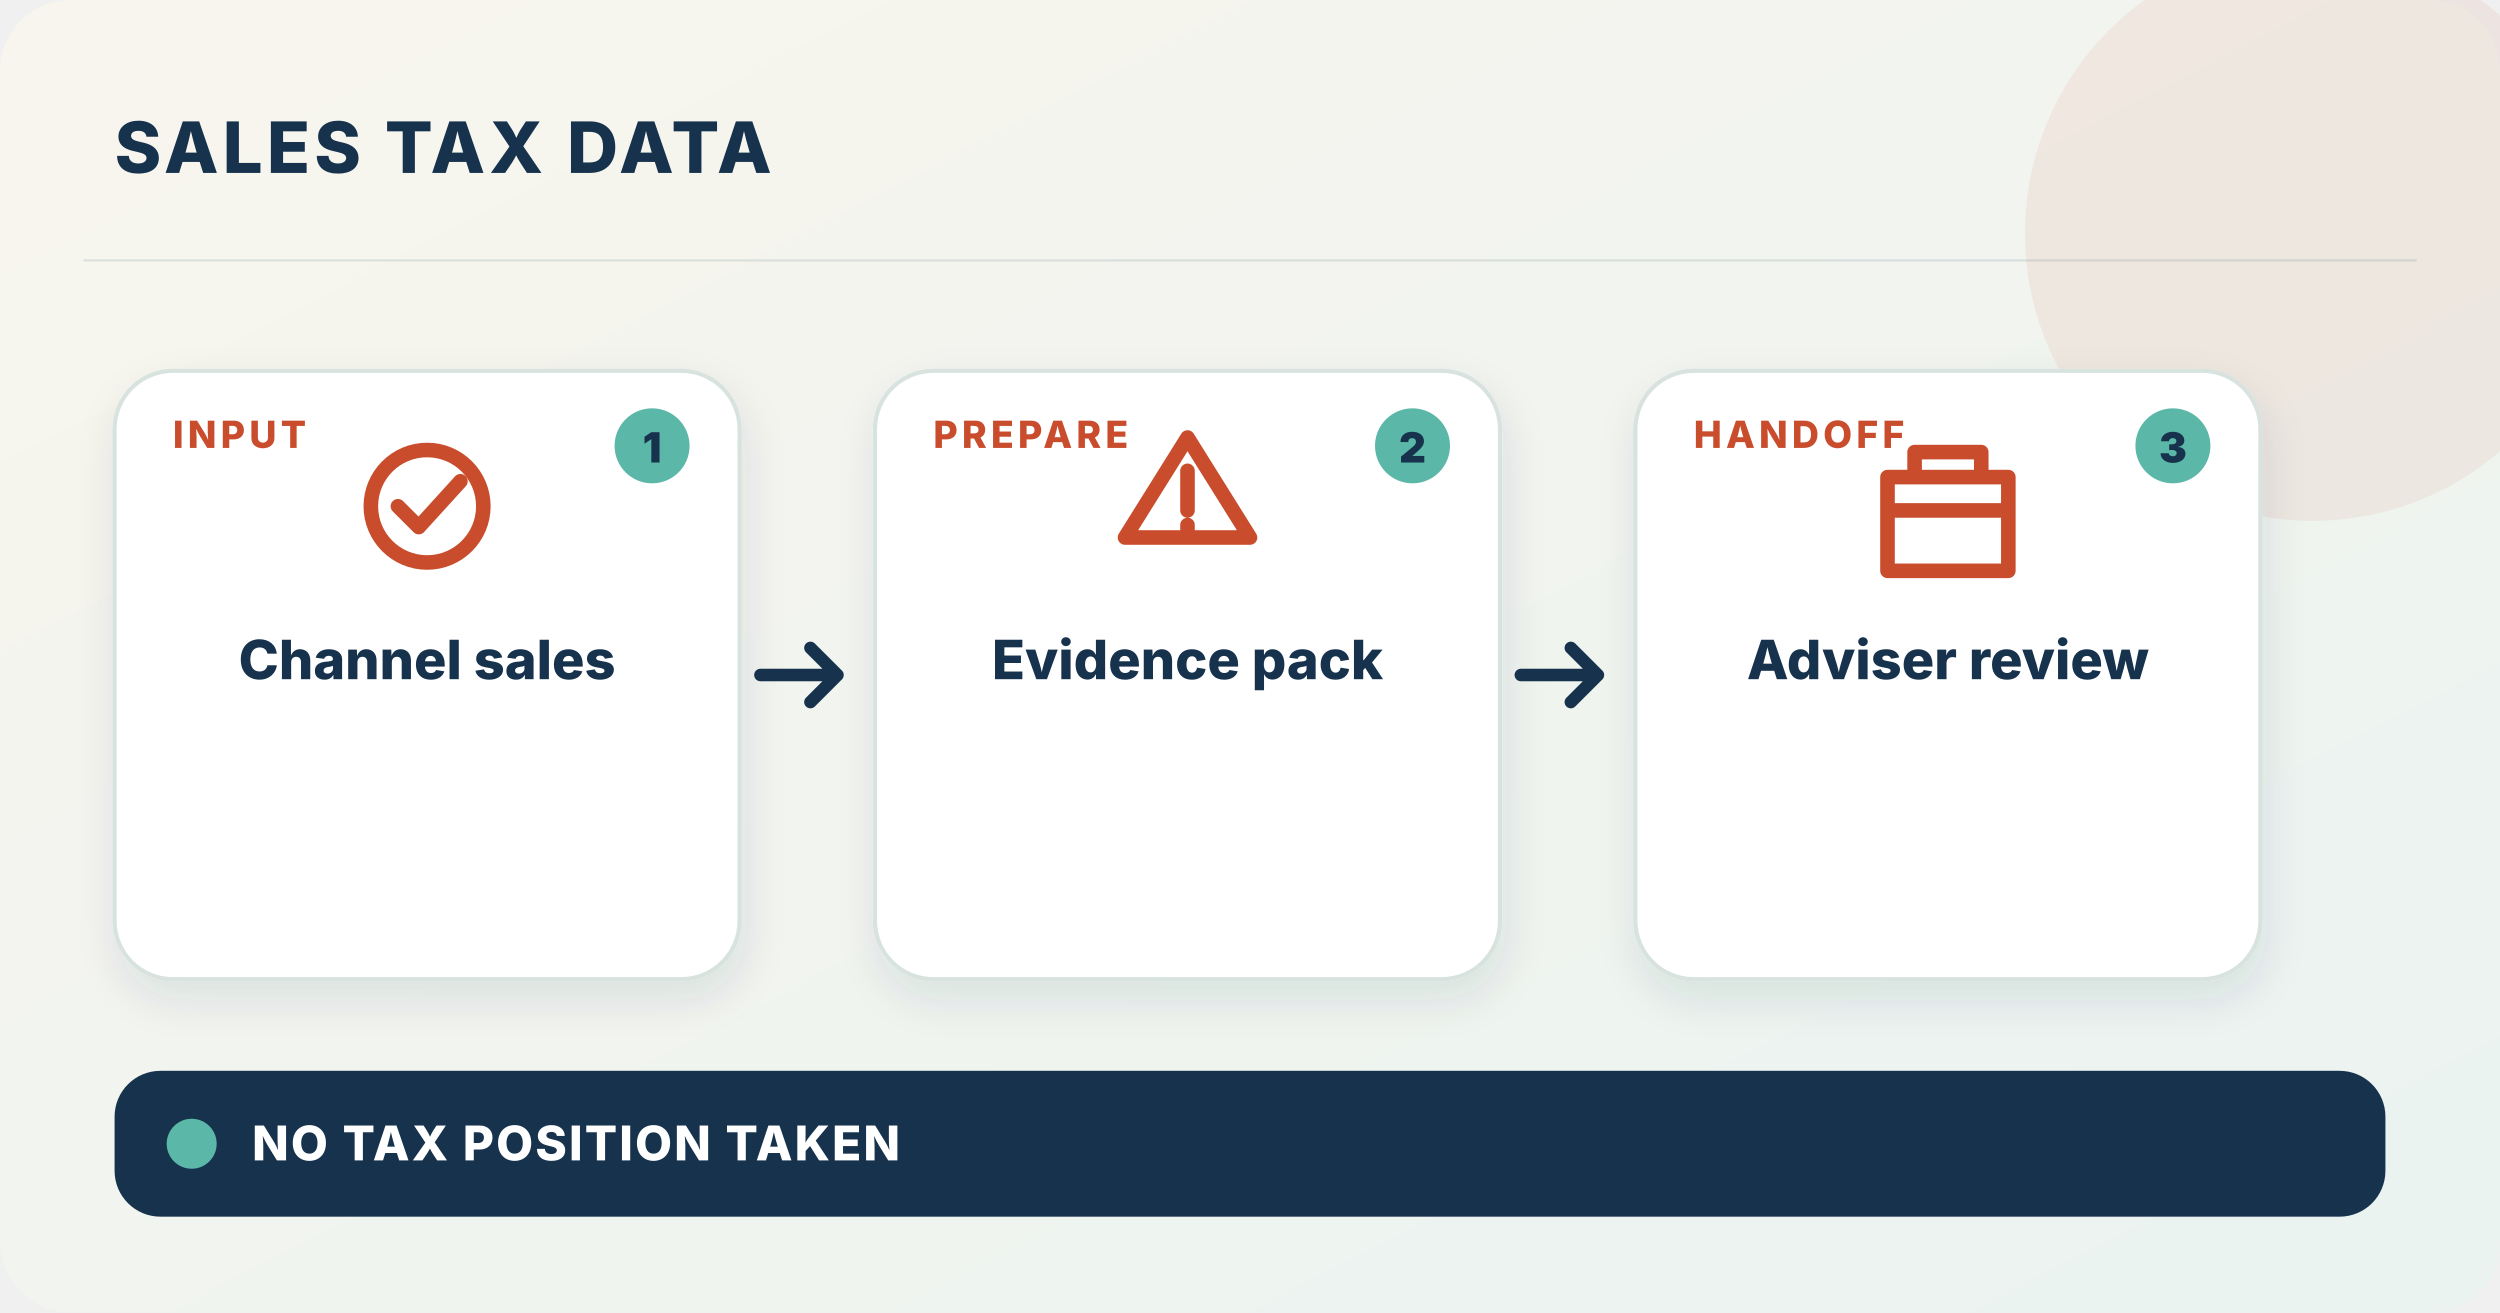
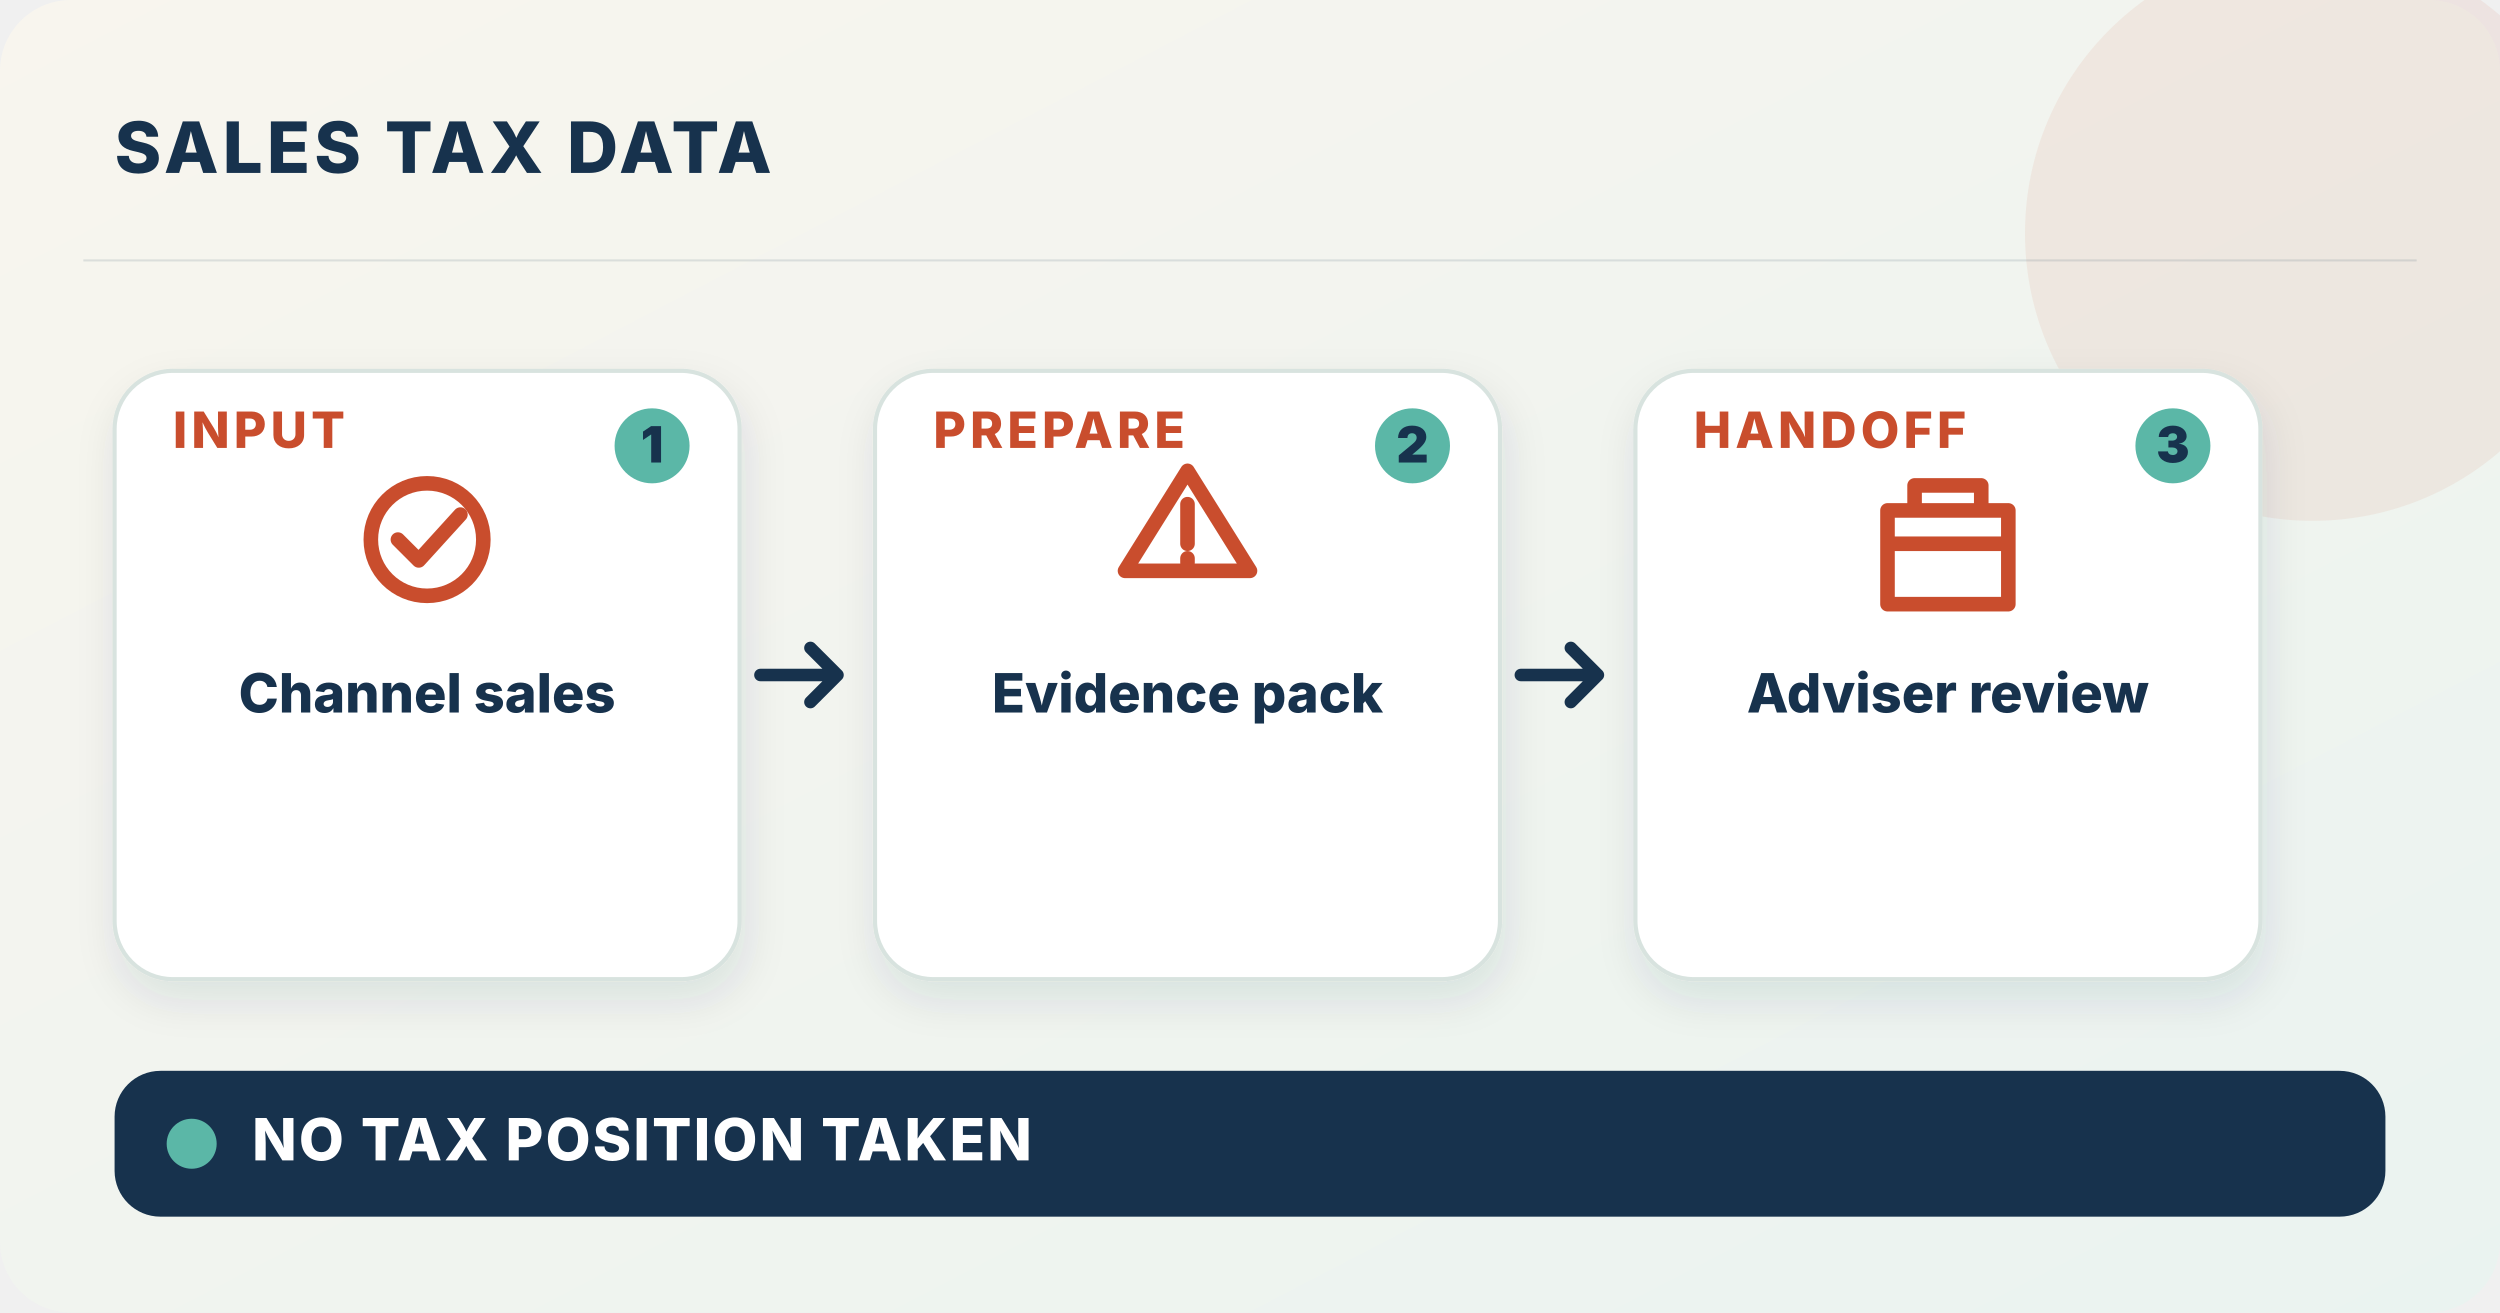
<svg xmlns="http://www.w3.org/2000/svg" viewBox="0 0 1200 630" role="img" aria-labelledby="title desc">
  <defs>
    <linearGradient id="bg" x1="0" y1="0" x2="1" y2="1">
      <stop stop-color="#F8F5EE" />
      <stop offset="1" stop-color="#EAF3F0" />
    </linearGradient>
    <filter id="shadow" x="-20%" y="-20%" width="140%" height="160%">
      <feDropShadow dy="9" stdDeviation="10" flood-color="#17324D" flood-opacity=".10" />
    </filter>
-     <style>.title{font:800 34px Inter,Arial,sans-serif;letter-spacing:2px;fill:#17324D}.meta{font:800 18px Inter,Arial,sans-serif;letter-spacing:2px;fill:#C94D2D}.step{font:800 26px Inter,Arial,sans-serif;fill:#17324D}.card{fill:#fff;stroke:#D8E3DF;stroke-width:2;filter:url(#shadow)}.icon{fill:none;stroke:#C94D2D;stroke-width:7;stroke-linecap:round;stroke-linejoin:round}.arrow{fill:none;stroke:#17324D;stroke-width:6;stroke-linecap:round;stroke-linejoin:round}.num-bg{fill:#5BB7A7}.num{font:900 20px Inter,Arial,sans-serif;fill:#17324D}.note{font:800 23px Inter,Arial,sans-serif;letter-spacing:1px;fill:#fff}</style>
+     <style>.title{font:800 34px Inter,Arial,sans-serif;letter-spacing:2px;fill:#17324D}.meta{font:800 24px Inter,Arial,sans-serif;letter-spacing:2px;fill:#C94D2D}.step{font:800 26px Inter,Arial,sans-serif;fill:#17324D}.card{fill:#fff;stroke:#D8E3DF;stroke-width:2;filter:url(#shadow)}.icon{fill:none;stroke:#C94D2D;stroke-width:7;stroke-linecap:round;stroke-linejoin:round}.arrow{fill:none;stroke:#17324D;stroke-width:6;stroke-linecap:round;stroke-linejoin:round}.num-bg{fill:#5BB7A7}.num{font:900 24px Inter,Arial,sans-serif;fill:#17324D}.note{font:800 28px Inter,Arial,sans-serif;letter-spacing:1px;fill:#fff}</style>
  </defs>
  <rect width="1200" height="630" rx="34" fill="url(#bg)" />
  <circle cx="1110" cy="112" r="138" fill="#C94D2D" opacity=".08" />
  <path d="M40 125h1120" stroke="#17324D" stroke-opacity=".12" />
  <text x="55" y="83" class="title">SALES TAX DATA</text>
  <g>
    <rect x="55" y="178" width="300" height="292" rx="28" class="card" />
    <text x="83" y="215" class="meta">INPUT</text>
-     <g class="icon" transform="translate(0 -12)">
+     <g class="icon" transform="translate(0 4)">
      <circle cx="205" cy="255" r="27" />
      <path d="M191 255l10 10 20-22" />
    </g>
-     <text x="205" y="326" text-anchor="middle" class="step">Channel sales</text>
+     <text x="205" y="326" text-anchor="middle" transform="translate(0 16)" class="step">Channel sales</text>
    <circle cx="313" cy="214" r="18" class="num-bg" />
    <text x="313" y="222" text-anchor="middle" class="num">1</text>
  </g>
  <g>
    <rect x="420" y="178" width="300" height="292" rx="28" class="card" />
    <text x="448" y="215" class="meta">PREPARE</text>
-     <g class="icon" transform="translate(0 -12)">
+     <g class="icon" transform="translate(0 4)">
      <path d="M540 270l30-48 30 48z M570 238v19 M570 264v2" />
    </g>
-     <text x="570" y="326" text-anchor="middle" class="step">Evidence pack</text>
+     <text x="570" y="326" text-anchor="middle" transform="translate(0 16)" class="step">Evidence pack</text>
    <circle cx="678" cy="214" r="18" class="num-bg" />
    <text x="678" y="222" text-anchor="middle" class="num">2</text>
  </g>
  <g>
    <rect x="785" y="178" width="300" height="292" rx="28" class="card" />
    <text x="813" y="215" class="meta">HANDOFF</text>
-     <g class="icon" transform="translate(0 -12)">
+     <g class="icon" transform="translate(0 4)">
      <path d="M906 241h58v45h-58z M919 241v-12h32v12 M906 257h58" />
    </g>
-     <text x="935" y="326" text-anchor="middle" class="step">Adviser review</text>
+     <text x="935" y="326" text-anchor="middle" transform="translate(0 16)" class="step">Adviser review</text>
    <circle cx="1043" cy="214" r="18" class="num-bg" />
    <text x="1043" y="222" text-anchor="middle" class="num">3</text>
  </g>
  <path d="M365 324h37m-13-13 13 13-13 13 M730 324h37m-13-13 13 13-13 13" class="arrow" />
  <rect x="55" y="514" width="1090" height="70" rx="22" fill="#17324D" />
  <circle cx="92" cy="549" r="12" fill="#5BB7A7" />
  <text x="121" y="557" class="note">NO TAX POSITION TAKEN</text>
</svg>
